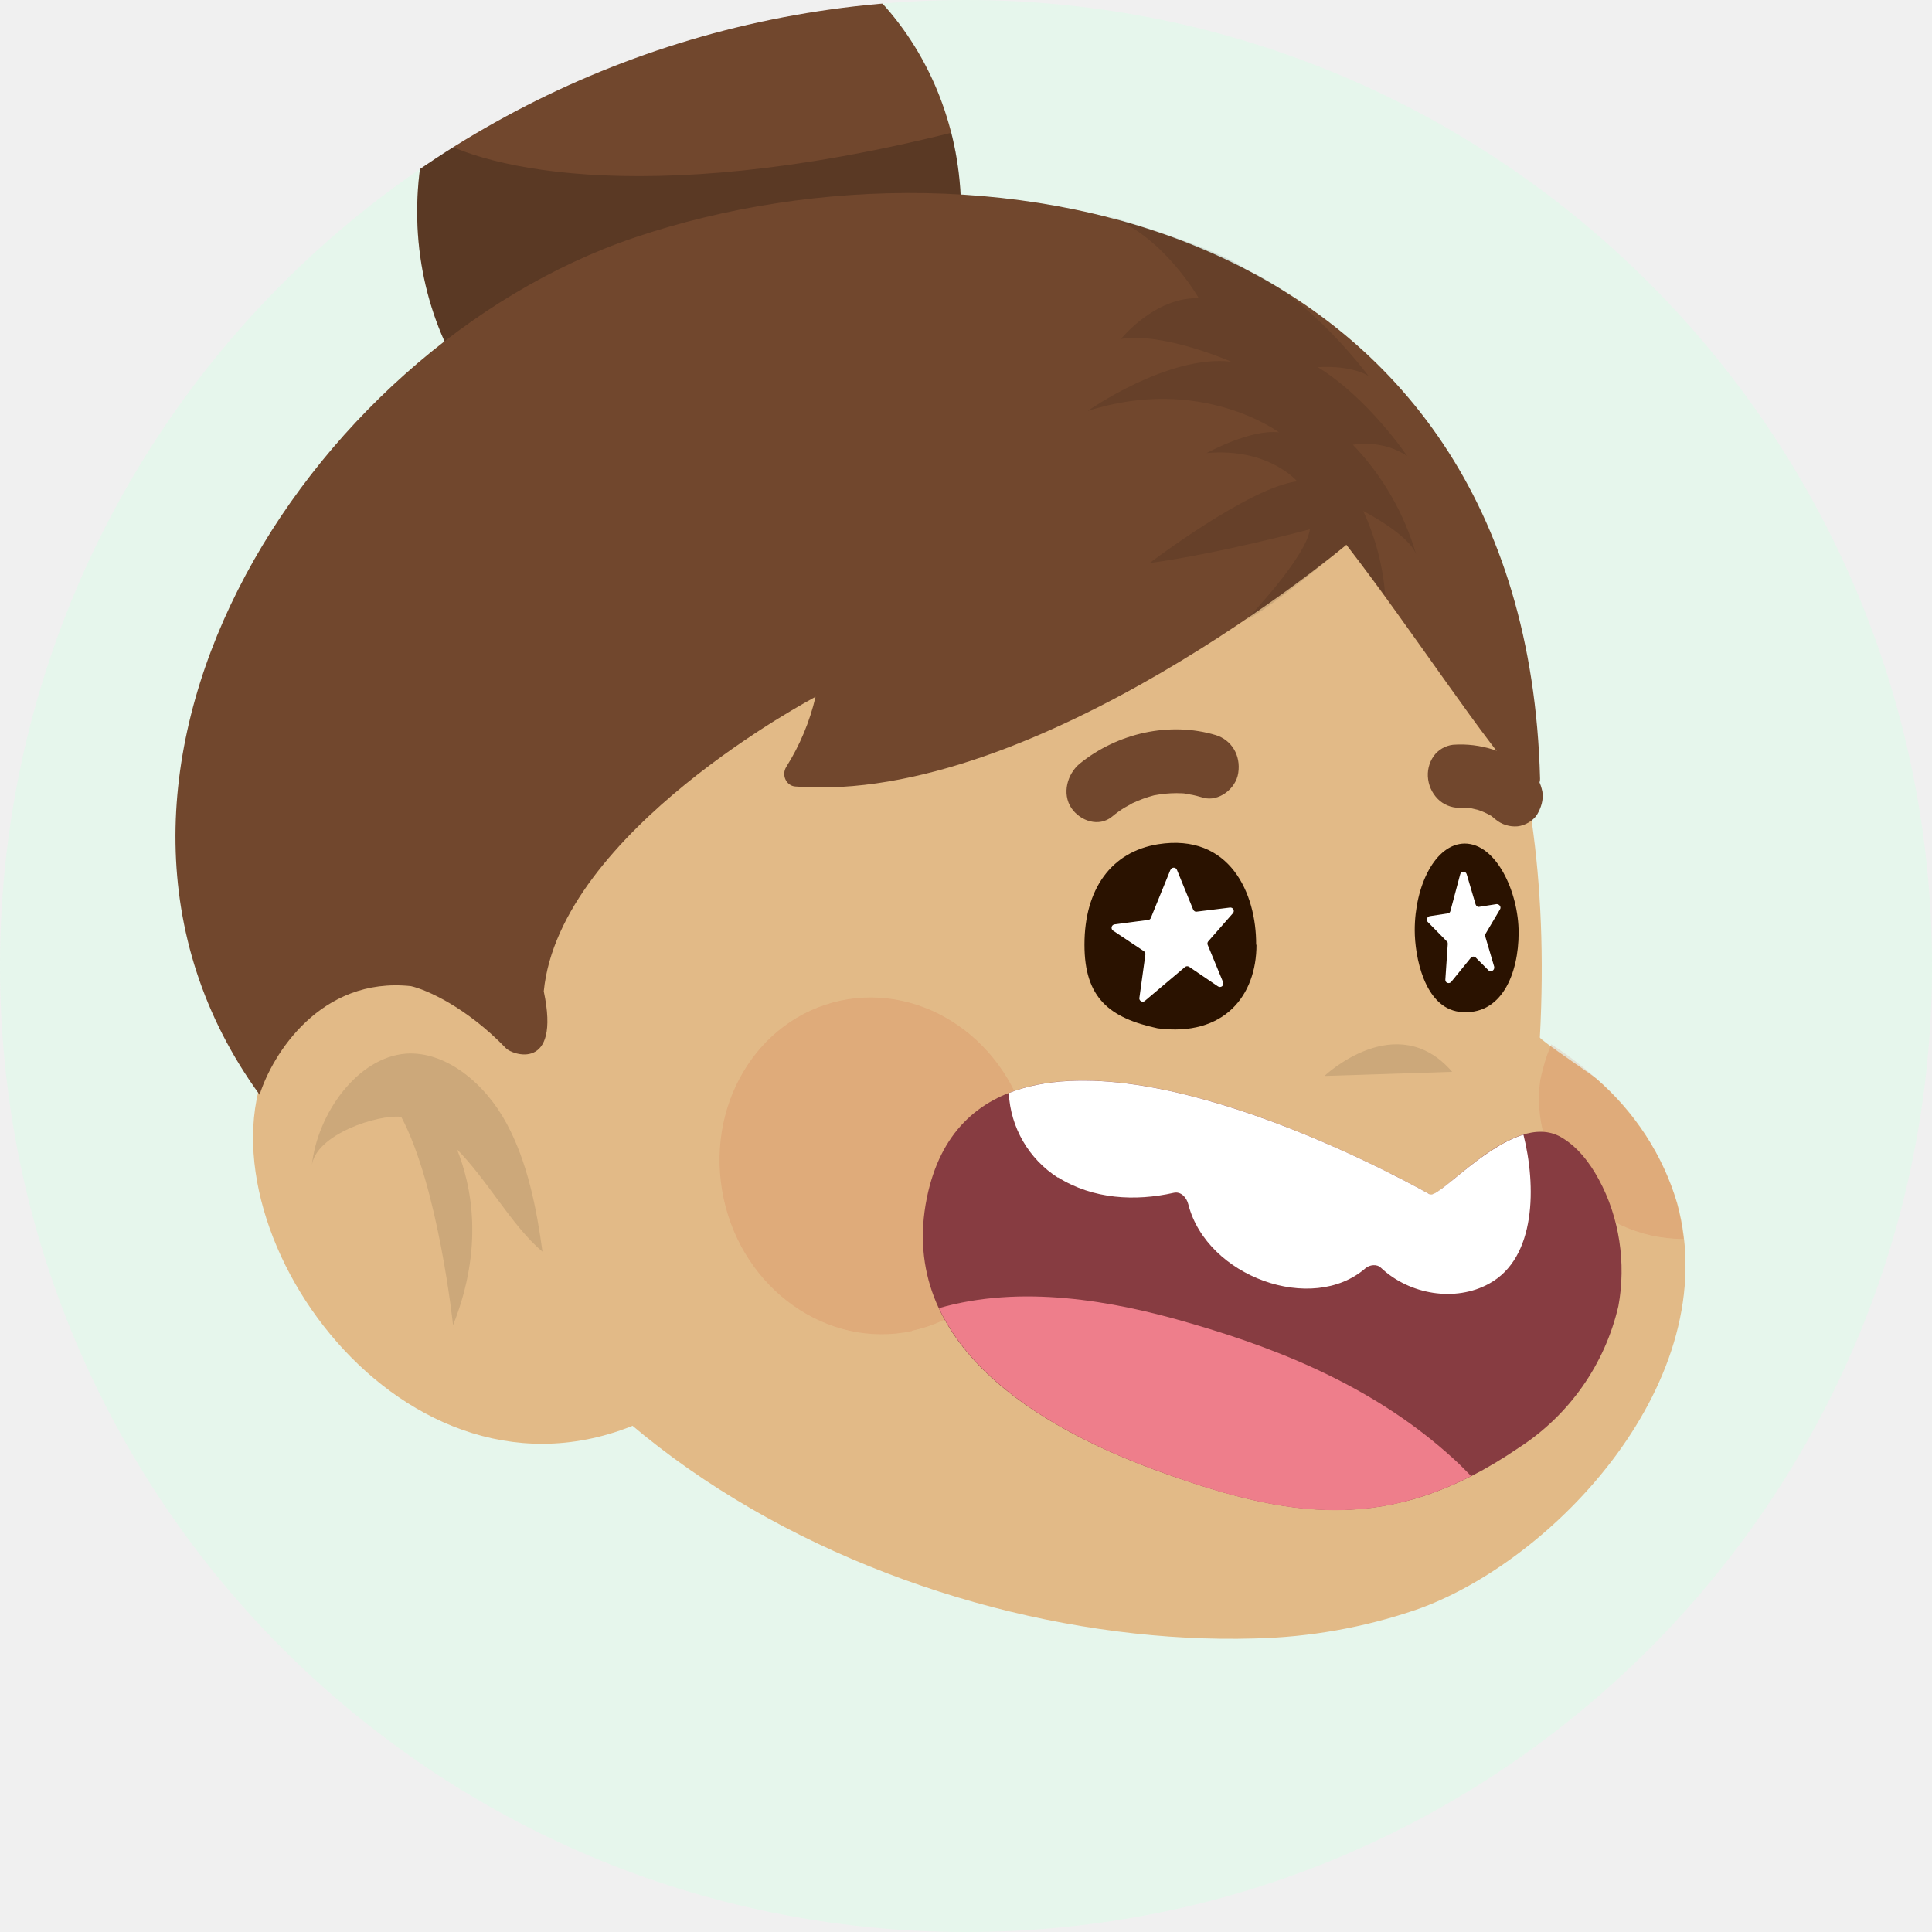
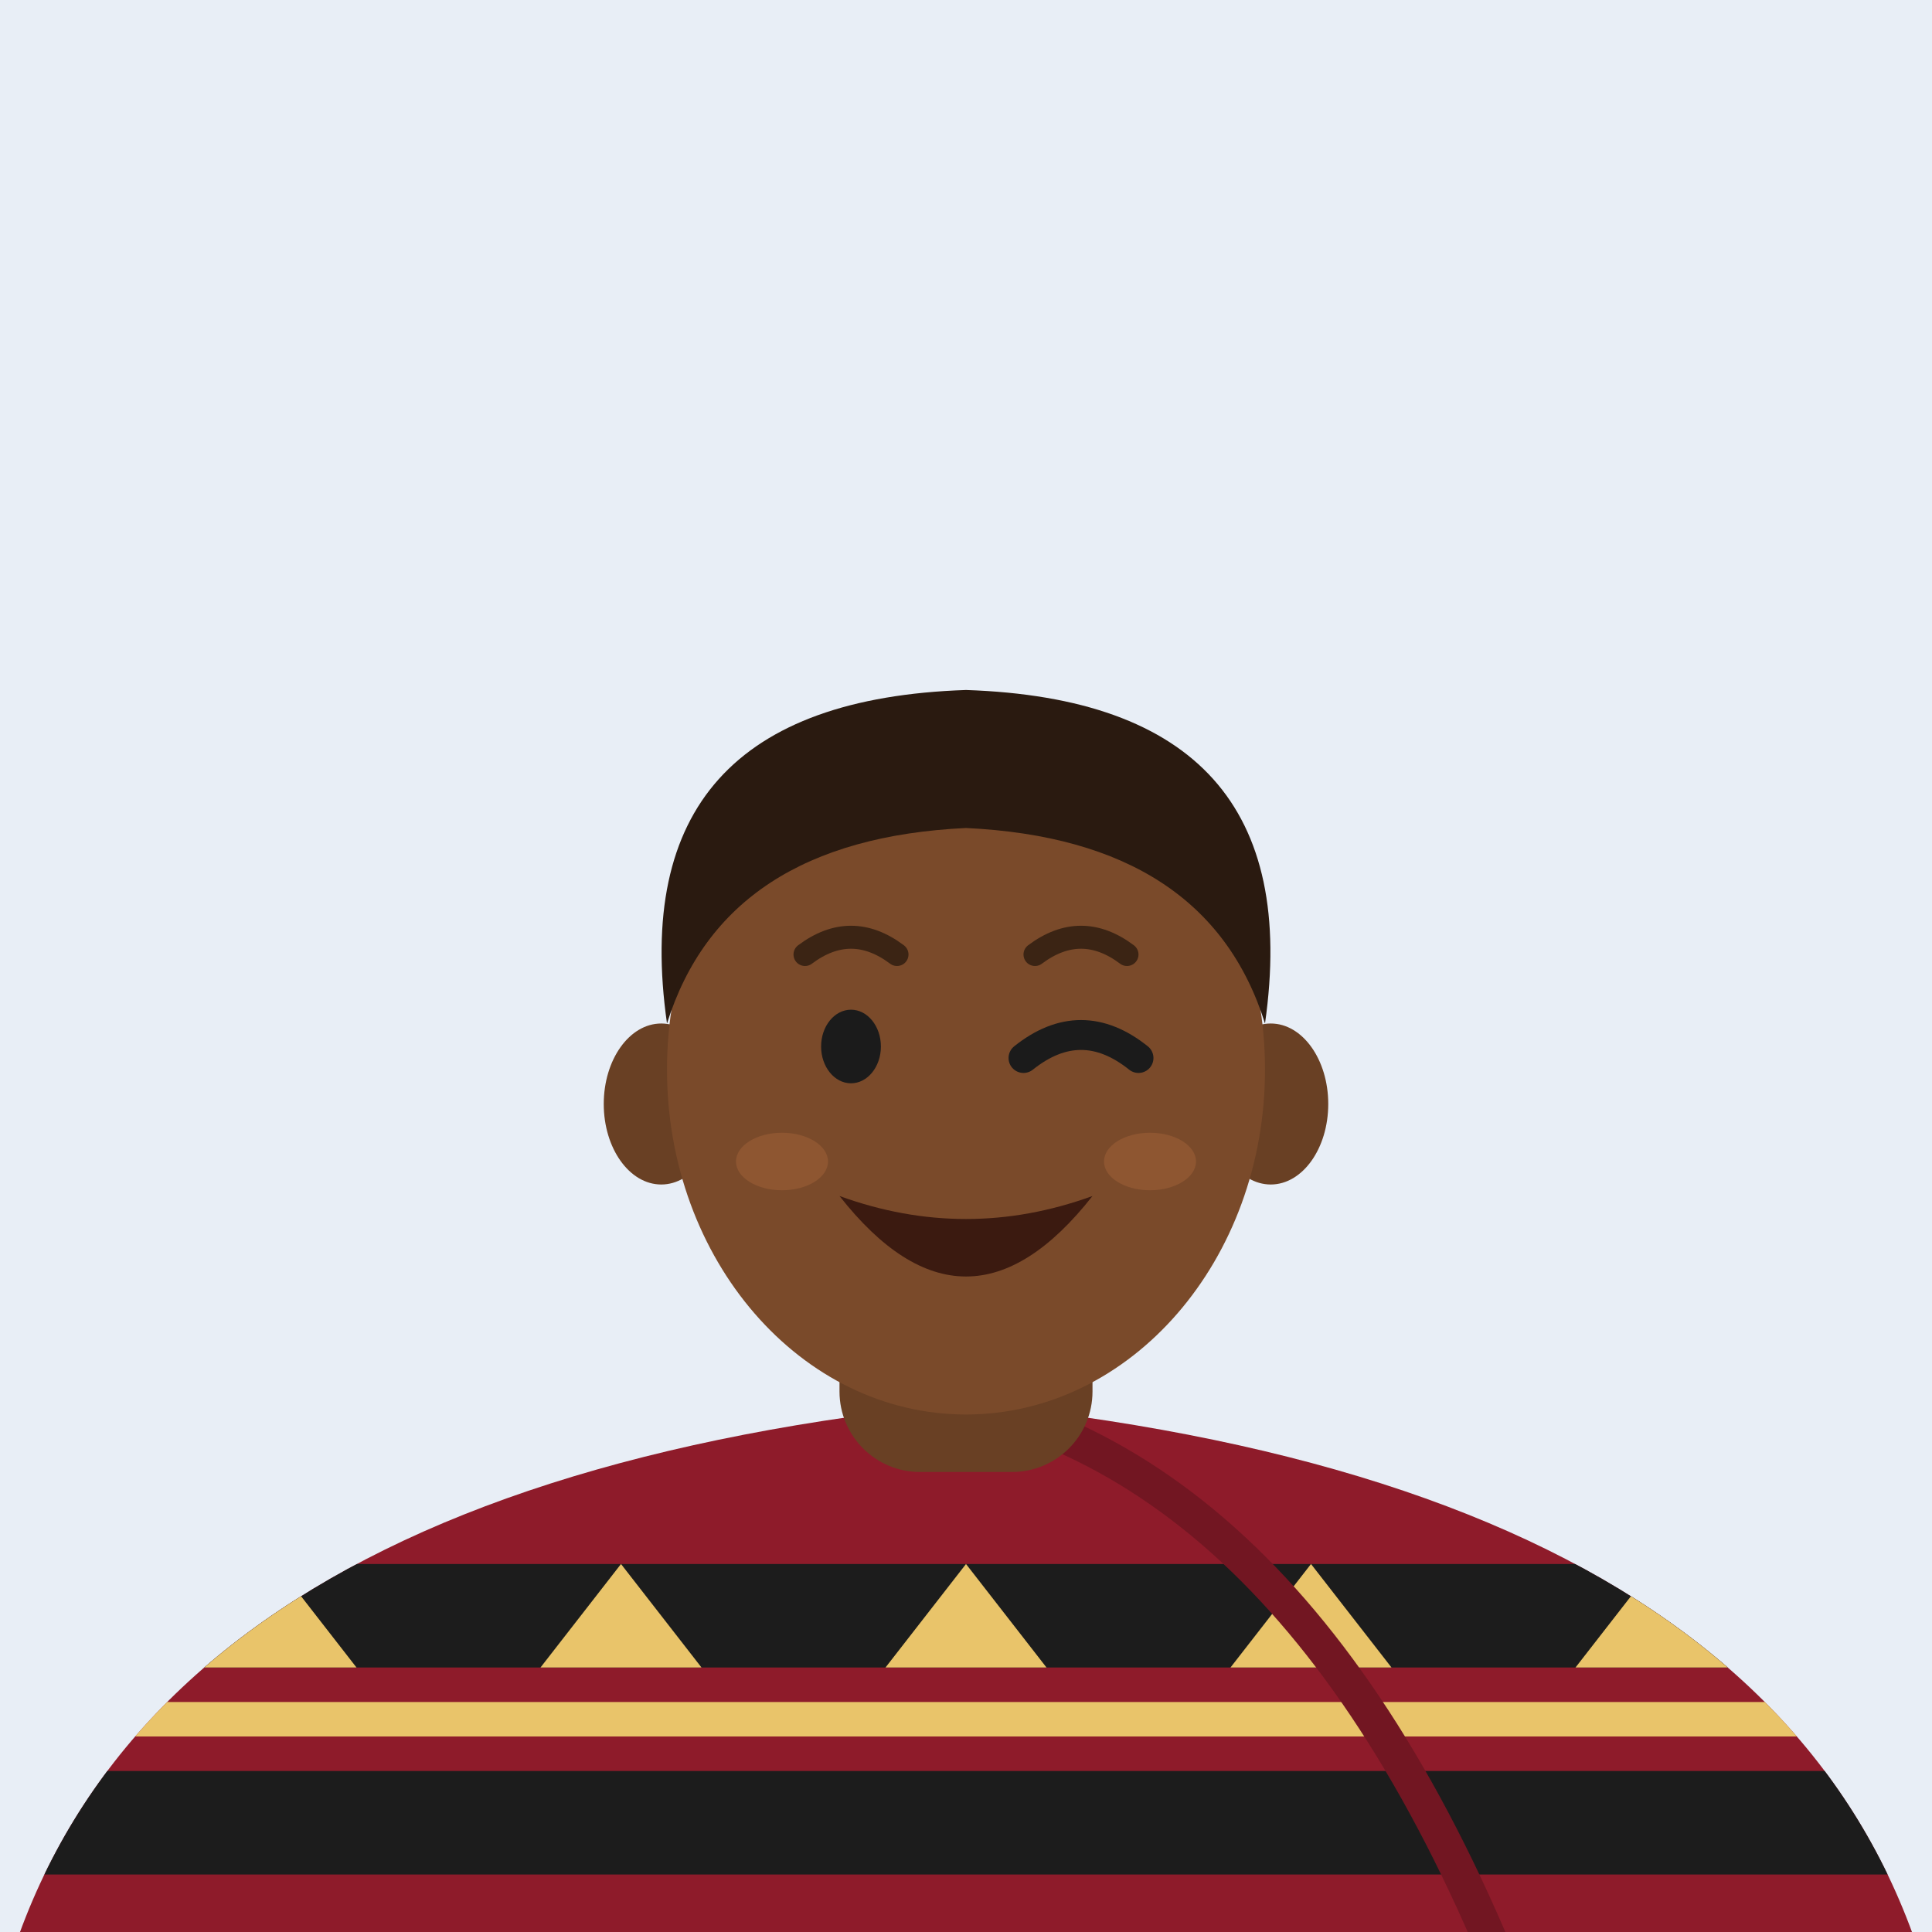
- <svg xmlns="http://www.w3.org/2000/svg" viewBox="0 0 480 480" fill="none" shape-rendering="auto">
-   <mask id="viewboxMask">
-     <rect width="480" height="480" rx="240" ry="240" x="0" y="0" fill="#fff" />
-   </mask>
-   <g mask="url(#viewboxMask)">
-     <rect fill="#e6f6ec" width="480" height="480" x="0" y="0" />
-     <g transform="matrix(.85775 0 0 .85427 52 47)">
-       <path d="M264 38.6s131.4 20.6 121.4 208.1c0 .7 15.2 10.9 16.4 12a77.1 77.1 0 0 1 23.4 36.3c13.9 51.3-35.7 104.2-75.8 118.2a155 155 0 0 1-46.7 8.3c-103.1 3-239.7-62.7-246.7-191a202.7 202.7 0 0 1 15.1-83.9c0 .1 57.4-142.5 192.9-108Z" fill="#e2ba87" />
-       <path d="M388.7 248.7a57 57 0 0 0-3.2 10.5 40 40 0 0 0 8.5 30.4 42.3 42.3 0 0 0 33 15.7c-3.2-31.7-29-50.7-38.3-56.6ZM203.5 332c24.4-5.2 39.6-31 33.9-57.5-5.7-26.5-30.2-43.7-54.6-38.5-24.4 5.3-39.5 31-33.8 57.6 5.7 26.5 30.1 43.7 54.5 38.5Z" fill="#DC2400" style="mix-blend-mode:multiply" opacity=".1" />
-       <path opacity=".1" d="M323 257.9s20.9-19.9 37-1.2Z" fill="#000" />
-       <path d="M128.7 356.9C59.3 391.7-3.7 304.4 16.5 255.3c12.9-31.4 50.4-33.8 72.1-5.2a185 185 0 0 1 29.1 59.1" fill="#e2ba87" />
-       <path opacity=".1" d="M71.5 279c9 9 16.1 22.5 25 30-1.7-12.5-4.3-26-10.4-37.3-6.2-11.6-17.5-21-29-20.3-14.2 1-25.9 17.6-27.4 32.6 1-9 19-15 25.9-14.2 10.8 20.4 15 60.6 15 60.6 9-22.7 5.4-40.7 1-51.5Z" fill="#000" />
+ <svg xmlns="http://www.w3.org/2000/svg" viewBox="16 6 168 168" aria-hidden="true">
+   <defs>
+     <clipPath id="b18">
+       <path d="M14 210 Q18 154 100 146 Q182 154 186 210 Z" />
+     </clipPath>
+   </defs>
+   <rect x="0" y="0" width="200" height="200" fill="#E8EEF6" />
+   <g transform="translate(0 -18)">
+     <path d="M14 210 Q18 154 100 146 Q182 154 186 210 Z" fill="#8E1B2A" />
+     <g clip-path="url(#b18)">
+       <rect x="0" y="160" width="200" height="9" fill="#1C1C1C" />
+       <rect x="0" y="172" width="200" height="3" fill="#E9C46A" />
+       <rect x="0" y="178" width="200" height="9" fill="#1C1C1C" />
+       <path d="M33 169l7-9 7 9Z" fill="#E9C46A" />
+       <path d="M63 169l7-9 7 9Z" fill="#E9C46A" />
+       <path d="M93 169l7-9 7 9Z" fill="#E9C46A" />
+       <path d="M123 169l7-9 7 9Z" fill="#E9C46A" />
+       <path d="M153 169l7-9 7 9Z" fill="#E9C46A" />
    </g>
-     <g transform="matrix(.85472 0 0 .855 19 -17)">
-       <path d="M393.3 367c3 1.7 24.1-24.8 38.2-16.7 4.7 2.7 8.3 7.3 11 12.3 6 11 8 24.4 5.7 36.8a67 67 0 0 1-29 41.2c-37.4 25.5-67 20.7-106.8 6-31.4-11.7-74-35.6-65.2-78.7 15.6-76 146.1-1 146.1-1Z" fill="#873C41" />
-       <path d="M285.3 362c10.2 6.4 22.5 7 33.6 4.5 2.1-.5 3.8 1.3 4.3 3.4 5.4 21 36 32 51.5 18.5 1.2-1 3.3-1.3 4.5-.1 8.3 7.8 21.6 10 31.4 4.6 13.8-7.5 13.7-28.6 10-43.3-12.2 3.7-25 18.7-27.3 17.3 0 0-80.1-46-122.3-29.4a31 31 0 0 0 14.3 24.6Z" fill="#fff" />
-       <path d="M400.3 443.8c-22-20.1-48.9-31.4-76.2-39.3-23.4-6.9-49.7-11.3-73.4-4.5 11 23.5 39.2 38.2 61.7 46.6 34.8 12.9 61.8 18.2 93 2.2-1.7-1.7-3.3-3.4-5.1-5Z" fill="#EE7E8B" />
-     </g>
-     <g transform="matrix(.85472 0 0 .855 19 -17)">
-       <path d="M343 294.4c0 14.8-9.4 26.8-28.7 24.3-14-3-21.3-8.8-21.3-24.3 0-16.2 7.8-27 21.4-29.2 20.9-3.3 28.6 14.4 28.5 29.2ZM419.2 290.9c0 11.8-4.9 24.4-17.2 23-10.3-1.3-13-16.3-13-23.7 0-13 6-25.1 14.5-25.2 9.2 0 15.7 14.1 15.7 25.9Z" fill="#2A1200" />
-       <path d="M402.2 274c.2-1 1.6-1.1 1.9-.1l2.6 8.8c.2.5.6.8 1 .7l5.1-.8c.8 0 1.4.8 1 1.5l-4.2 7.1a1 1 0 0 0-.1.8l2.6 8.8c.2 1-1 1.8-1.7 1l-3.7-3.7a1 1 0 0 0-1.4.1l-5.7 7c-.6.7-1.8.3-1.7-.7l.7-10.3c0-.3 0-.5-.2-.7l-5.6-5.7c-.6-.5-.2-1.6.6-1.7l5.2-.8c.4 0 .7-.3.8-.8l2.8-10.5ZM318 272.7a1 1 0 0 1 1.9 0l4.7 11.5c.2.4.6.7 1 .6l9.7-1.2a1 1 0 0 1 .9 1.6l-7.2 8.2a1 1 0 0 0-.2 1l4.5 10.9a1 1 0 0 1-1.5 1.2l-8.4-5.7a1 1 0 0 0-1.2.1l-11.5 9.7a1 1 0 0 1-1.7-1l1.7-12.3a1 1 0 0 0-.4-1l-9-6a1 1 0 0 1 .4-1.8l9.8-1.3c.4 0 .7-.3.8-.6l5.7-14Z" fill="#fff" />
-       <path d="M331.2 233.5c-13.3-4-28.5-.7-39.6 8.3-3.6 3-5.2 8.7-2.4 12.9 2.6 3.8 8 5.6 11.8 2.5 1.2-1 2.3-1.8 3.6-2.6l1.8-1 .5-.3a37.3 37.3 0 0 1 6.3-2.3l1.8-.3a33.9 33.9 0 0 1 6.4-.3c.7 0 1.3.2 2 .3 1.4.2 2.8.6 4.2 1 4.3 1.2 9.4-2.5 10.1-7.2.8-5.2-2-9.6-6.5-11ZM422.7 243.7c-6.5-5.4-14.6-8-22.6-7.4a8.1 8.1 0 0 0-5.6 3.3 9.5 9.5 0 0 0-1.6 6.8 10 10 0 0 0 3.4 6.2 9 9 0 0 0 6.4 2h1.1c1.2 0 2.3.3 3.5.6 1.3.4 2.6 1 4 1.8l1.2 1a8.8 8.8 0 0 0 6.4 2c2-.2 4.4-1.5 5.6-3.3 1.2-2 2-4.4 1.6-6.8-.5-2.4-1.5-4.6-3.4-6.2Z" fill="#71472D" />
-     </g>
-     <g transform="matrix(.85472 0 0 .85667 18 -15)">
-       <path d="M179.3 164.8c-43.7 0-79.1-38.4-79.1-85.9 0-47.4 35.4-85.9 79-85.9 43.7 0 79.1 38.5 79.1 86 0 47.4-35.4 85.8-79 85.8Z" fill="#71472d" />
-       <path d="M179.3 164.8c-43.7 0-79.1-38.4-79.1-85.9 0-8 1-15.6 2.8-22.9 12.7 9.5 61 22.8 152.5 0a93 93 0 0 1 2.8 23c0 47.4-35.4 85.8-79 85.8Z" fill="#000" fill-opacity=".2" />
-       <path d="M137 305c4.6-46.4 79-85.4 79-85.4a66.5 66.5 0 0 1-8.5 20.3c-1.5 2.4 0 5.5 2.6 5.7 70 5.5 160.2-70.1 160.2-70.1 19 24.5 41 58.5 52.2 69.9 1.6 1.6 4.2.3 4.1-2.1C422.4 83 268 51.2 163.4 86.4 67.7 118.7-12 243.7 54.4 335c3.7-11.7 17.7-34.3 44-31.5 4.4 1 16 6 27.6 18 1.7 1.9 16 7 11-16.5Z" fill="#71472d" />
-       <path opacity=".1" d="M356 157.1s-8.3-9.8-26.3-8.2c0 0 12.7-7 21-6 0 0-22.6-16.8-55.6-6.2 0 0 23.3-16.4 41.7-14.3 0 0-19.6-8.6-32-6.6 0 0 9.8-12.2 22.6-11.8 0 0-10.2-18-26-23.7 0 0 31.6 9 40 15.5 18.3 7.8 35.3 30.7 35.3 30.7-5.7-3.3-14.7-2.5-14.7-2.5 14.7 9 26 25.8 26 25.8-7.2-5-15.8-3.3-15.8-3.3a76.7 76.7 0 0 1 18.4 31.9c-1.9-5.8-15.4-12.7-15.4-12.7a71.7 71.7 0 0 1 6.4 24.5l-11.3-14.7s-23 19.2-29 21.7c0 0 17.3-18 18.4-26.2 0 0-26 7-46.6 9.8 0 0 29-22 42.9-23.7Z" fill="#000" />
-     </g>
-     <g transform="matrix(.85472 0 0 .85667 14 -12)" />
+     <path d="M100 146 Q134 154 152 210" fill="none" stroke="#721622" stroke-width="3" stroke-linecap="round" />
+     <rect x="89" y="136" width="22" height="16" rx="7" fill="#694024" />
+     <ellipse cx="73.5" cy="120" rx="5" ry="7" fill="#694024" />
+     <ellipse cx="126.5" cy="120" rx="5" ry="7" fill="#694024" />
+     <ellipse cx="100" cy="117" rx="26" ry="30" fill="#7A4A2A" />
+     <ellipse cx="90" cy="115" rx="2.6" ry="3.2" fill="#1B1B1B" />
+     <path d="M105 116 q5 -4 10 0" stroke="#1B1B1B" stroke-width="2.6" fill="none" stroke-linecap="round" />
+     <path d="M86 107 q4 -3 8 0 M106 107 q4 -3 8 0" stroke="#3B2414" stroke-width="2" fill="none" stroke-linecap="round" />
+     <path d="M89 128 Q100 142 111 128 Q100 132 89 128 Z" fill="#3B1A10" />
+     <ellipse cx="84" cy="125" rx="4" ry="2.5" fill="#9f6037" opacity=".55" />
+     <ellipse cx="116" cy="125" rx="4" ry="2.5" fill="#9f6037" opacity=".55" />
+     <path d="M74 113 Q70 85 100 84 Q130 85 126 113 Q121 97 100 96 Q79 97 74 113 Z" fill="#2A1A10" />
  </g>
</svg>
